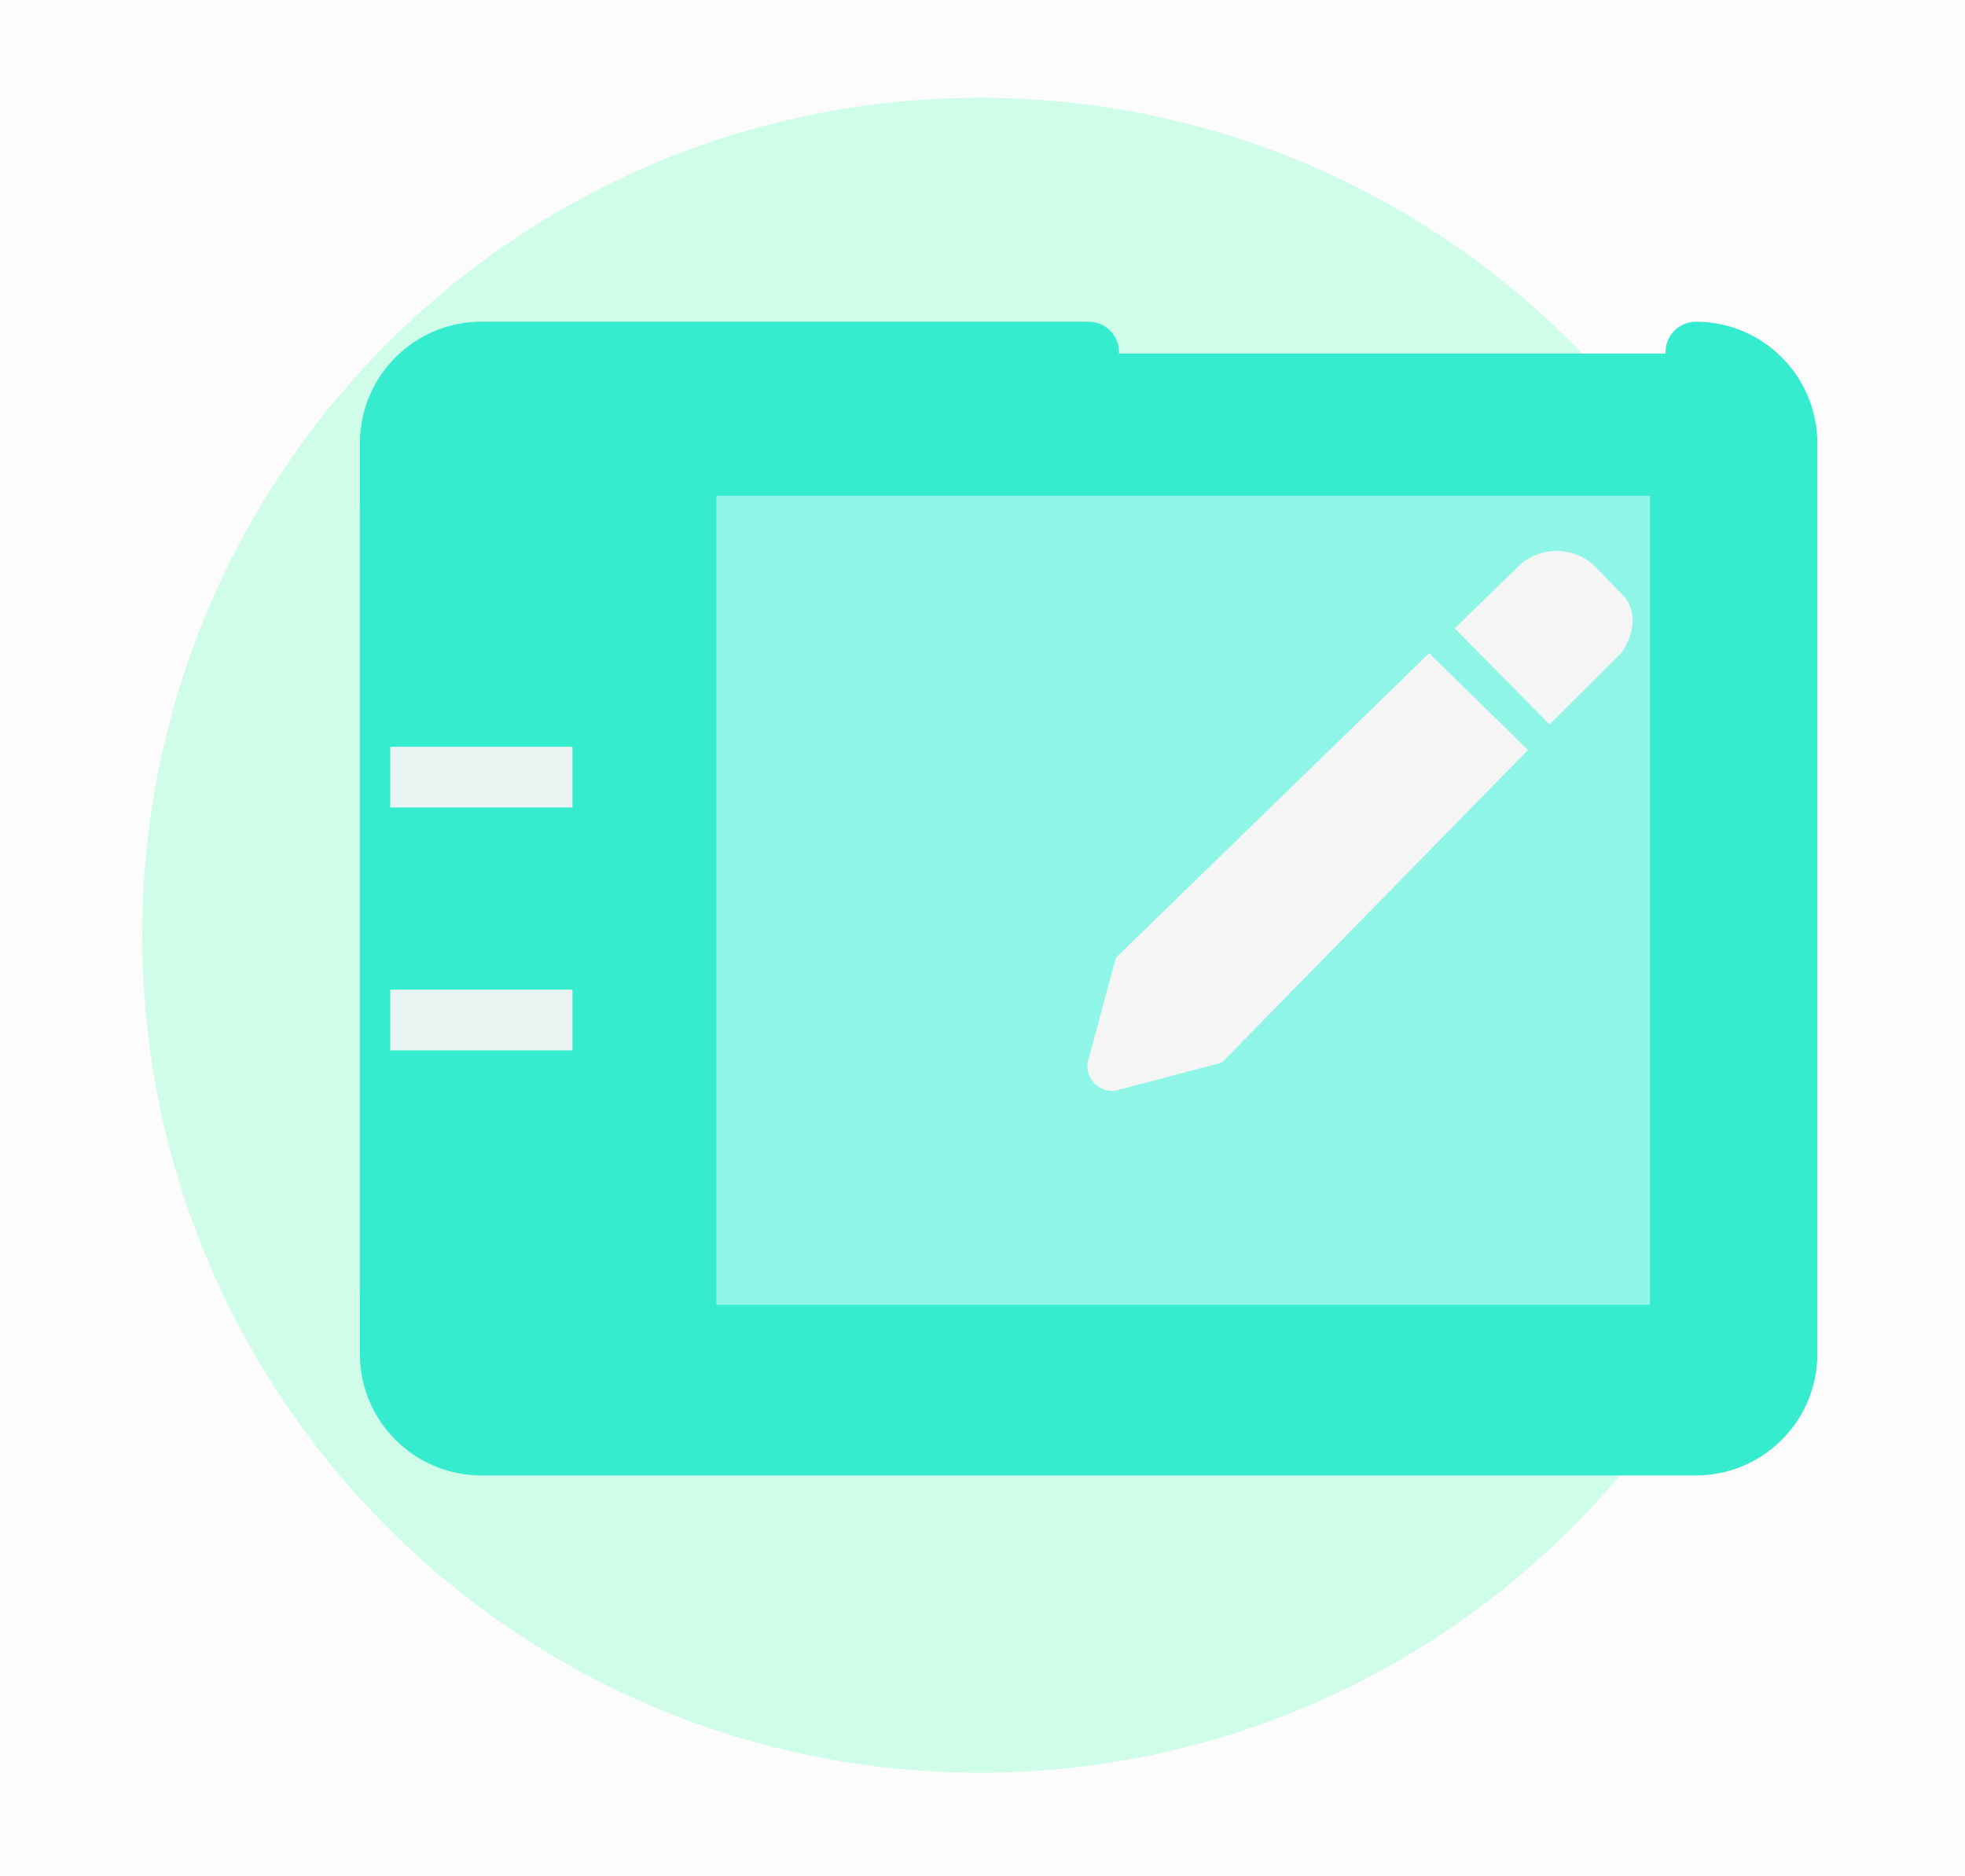
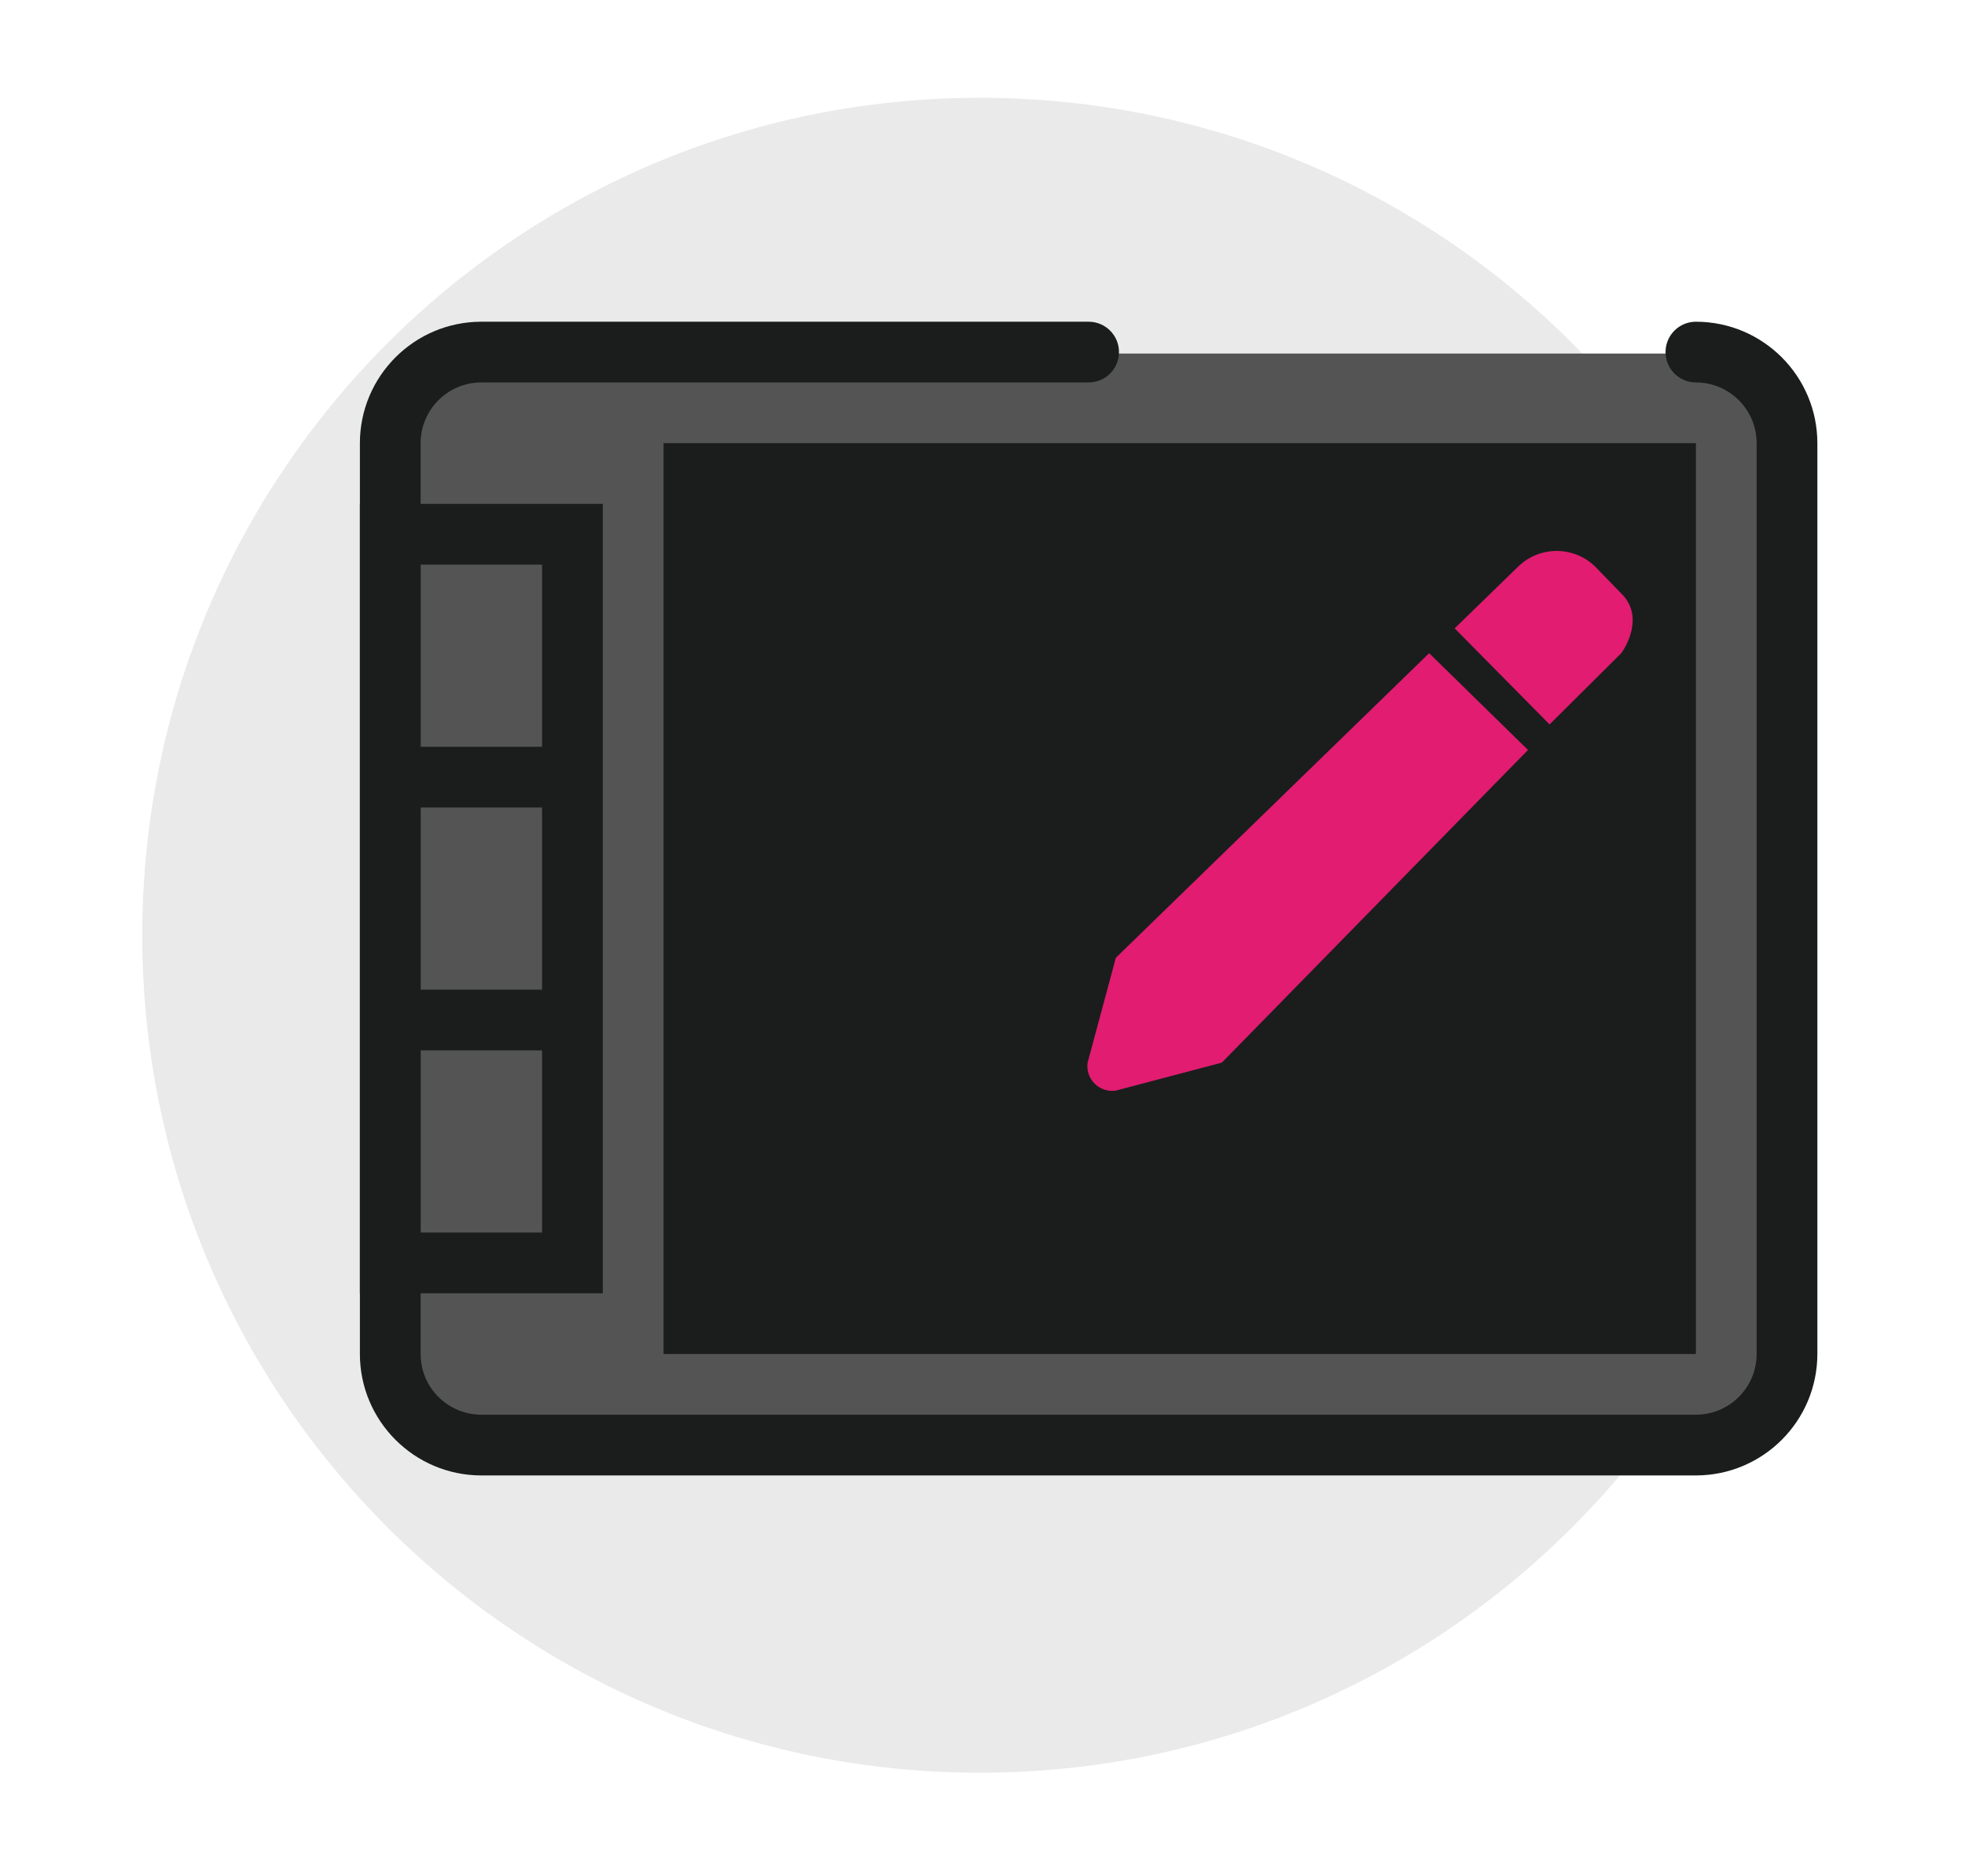
- <svg xmlns="http://www.w3.org/2000/svg" width="221" height="211" viewBox="0 0 221 211">
-   <g id="Group_343" data-name="Group 343" transform="translate(-2706 416)">
-     <rect id="Rectangle_229" data-name="Rectangle 229" width="221" height="211" transform="translate(2706 -416)" fill="#fcfcfc" />
-     <g id="Group_254" data-name="Group 254" transform="translate(1315.571 -675.233)">
-       <circle id="Ellipse_10" data-name="Ellipse 10" cx="94.198" cy="94.198" r="94.198" transform="translate(1406.429 270.233)" fill="#63ffbb" opacity="0.3" />
-       <g id="Expanded" transform="translate(1430.905 295.419)">
-         <rect id="Rectangle_97" data-name="Rectangle 97" width="154" height="121" transform="translate(5.095 3.581)" fill="#36ecce" />
-         <g id="Group_253" data-name="Group 253" transform="translate(0 0)">
-           <g id="Group_243" data-name="Group 243">
-             <path id="Path_28" data-name="Path 28" d="M150.26,139.77H13.66A13.674,13.674,0,0,1,0,126.11V23.66A13.674,13.674,0,0,1,13.66,10h68.3a3.415,3.415,0,1,1,0,6.83H13.66a6.837,6.837,0,0,0-6.83,6.83V126.11a6.837,6.837,0,0,0,6.83,6.83h136.6a6.837,6.837,0,0,0,6.83-6.83V23.66a6.837,6.837,0,0,0-6.83-6.83,3.415,3.415,0,1,1,0-6.83,13.674,13.674,0,0,1,13.66,13.66V126.11A13.674,13.674,0,0,1,150.26,139.77Z" transform="translate(0 -10)" fill="#36ecce" />
-           </g>
-           <g id="Group_244" data-name="Group 244" transform="translate(34.15 13.66)">
-             <path id="Path_29" data-name="Path 29" d="M126.11,116.45H10V14H112.45c1.885,0-3.415,1.53-3.415,3.415s5.3,3.415,3.415,3.415H16.83v88.79H119.28V20.83h-6.83a3.415,3.415,0,0,1,0-6.83h13.66Z" transform="translate(-10 -14)" fill="#36ecce" />
-             <rect id="Rectangle_96" data-name="Rectangle 96" width="105" height="91" transform="translate(5.945 5.921)" fill="#8ef5e7" />
-           </g>
-           <g id="Group_245" data-name="Group 245" transform="translate(0 20.49)">
-             <path id="Path_30" data-name="Path 30" d="M27.32,104.79H0V16H27.32ZM6.83,97.96H20.49V22.83H6.83Z" transform="translate(0 -16)" fill="#36ecce" />
-           </g>
-           <g id="Group_247" data-name="Group 247" transform="translate(3.415 47.81)">
-             <rect id="Rectangle_94" data-name="Rectangle 94" width="20.49" height="6.83" fill="#ebf4f2" />
-           </g>
-           <g id="Group_248" data-name="Group 248" transform="translate(3.415 75.13)">
-             <rect id="Rectangle_95" data-name="Rectangle 95" width="20.49" height="6.83" fill="#ebf4f2" />
-           </g>
+ <svg xmlns="http://www.w3.org/2000/svg" id="digitaldraw" width="221" height="211" viewBox="0 0 221 211">
+   <rect id="Rectangle_229" data-name="Rectangle 229" width="221" height="211" fill="none" />
+   <g id="Group_254" data-name="Group 254" transform="translate(-1390.429 -259.233)">
+     <circle id="Ellipse_10" data-name="Ellipse 10" cx="94.198" cy="94.198" r="94.198" transform="translate(1406.429 270.233)" fill="#b7b7b7" opacity="0.3" />
+     <g id="Expanded" transform="translate(1430.905 295.419)">
+       <rect id="Rectangle_97" data-name="Rectangle 97" width="154" height="121" transform="translate(5.095 3.581)" fill="#545454" />
+       <g id="Group_253" data-name="Group 253" transform="translate(0 0)">
+         <g id="Group_243" data-name="Group 243">
+           <path id="Path_28" data-name="Path 28" d="M150.26,139.77H13.66A13.674,13.674,0,0,1,0,126.11V23.66A13.674,13.674,0,0,1,13.66,10h68.3a3.415,3.415,0,1,1,0,6.83H13.66a6.837,6.837,0,0,0-6.83,6.83V126.11a6.837,6.837,0,0,0,6.83,6.83h136.6a6.837,6.837,0,0,0,6.83-6.83V23.66a6.837,6.837,0,0,0-6.83-6.83,3.415,3.415,0,1,1,0-6.83,13.674,13.674,0,0,1,13.66,13.66V126.11A13.674,13.674,0,0,1,150.26,139.77Z" transform="translate(0 -10)" fill="#1a1d1c" />
+         </g>
+         <g id="Group_244" data-name="Group 244" transform="translate(34.15 13.66)">
+           <path id="Path_29" data-name="Path 29" d="M126.11,116.45H10V14H112.45c1.885,0-3.415,1.53-3.415,3.415s5.3,3.415,3.415,3.415H16.83v88.79H119.28V20.83h-6.83a3.415,3.415,0,0,1,0-6.83h13.66Z" transform="translate(-10 -14)" fill="#1a1d1c" />
+           <rect id="Rectangle_96" data-name="Rectangle 96" width="105" height="91" transform="translate(5.945 5.921)" fill="#1a1d1c" />
+         </g>
+         <g id="Group_245" data-name="Group 245" transform="translate(0 20.49)">
+           <path id="Path_30" data-name="Path 30" d="M27.32,104.79H0V16H27.32ZM6.83,97.96H20.49V22.83H6.83Z" transform="translate(0 -16)" fill="#1a1d1c" />
+         </g>
+         <g id="Group_247" data-name="Group 247" transform="translate(3.415 47.81)">
+           <rect id="Rectangle_94" data-name="Rectangle 94" width="20.49" height="6.83" fill="#1a1d1c" />
+         </g>
+         <g id="Group_248" data-name="Group 248" transform="translate(3.415 75.13)">
+           <rect id="Rectangle_95" data-name="Rectangle 95" width="20.49" height="6.83" fill="#1a1d1c" />
        </g>
      </g>
    </g>
-     <path id="Icon_awesome-pen" data-name="Icon awesome-pen" d="M36.743,11.5,47.862,22.386,13.428,57.553,1.506,60.7a2.784,2.784,0,0,1-3.175-3.15L1.506,45.761,36.743,11.5ZM58.349,4.785l-2.956-3.05a6.212,6.212,0,0,0-8.611,0l-7.17,6.973L50.286,19.514,58.349,11.5c.9-1.256,2.377-4.4,0-6.712Z" transform="translate(2829.991 -354.031)" fill="#f5f5f5" />
  </g>
+   <path id="Icon_awesome-pen" data-name="Icon awesome-pen" d="M36.743,11.5,47.862,22.386,13.428,57.553,1.506,60.7a2.784,2.784,0,0,1-3.175-3.15L1.506,45.761,36.743,11.5ZM58.349,4.785l-2.956-3.05a6.212,6.212,0,0,0-8.611,0l-7.17,6.973L50.286,19.514,58.349,11.5c.9-1.256,2.377-4.4,0-6.712Z" transform="translate(123.991 61.969)" fill="#e11c71" />
</svg>
